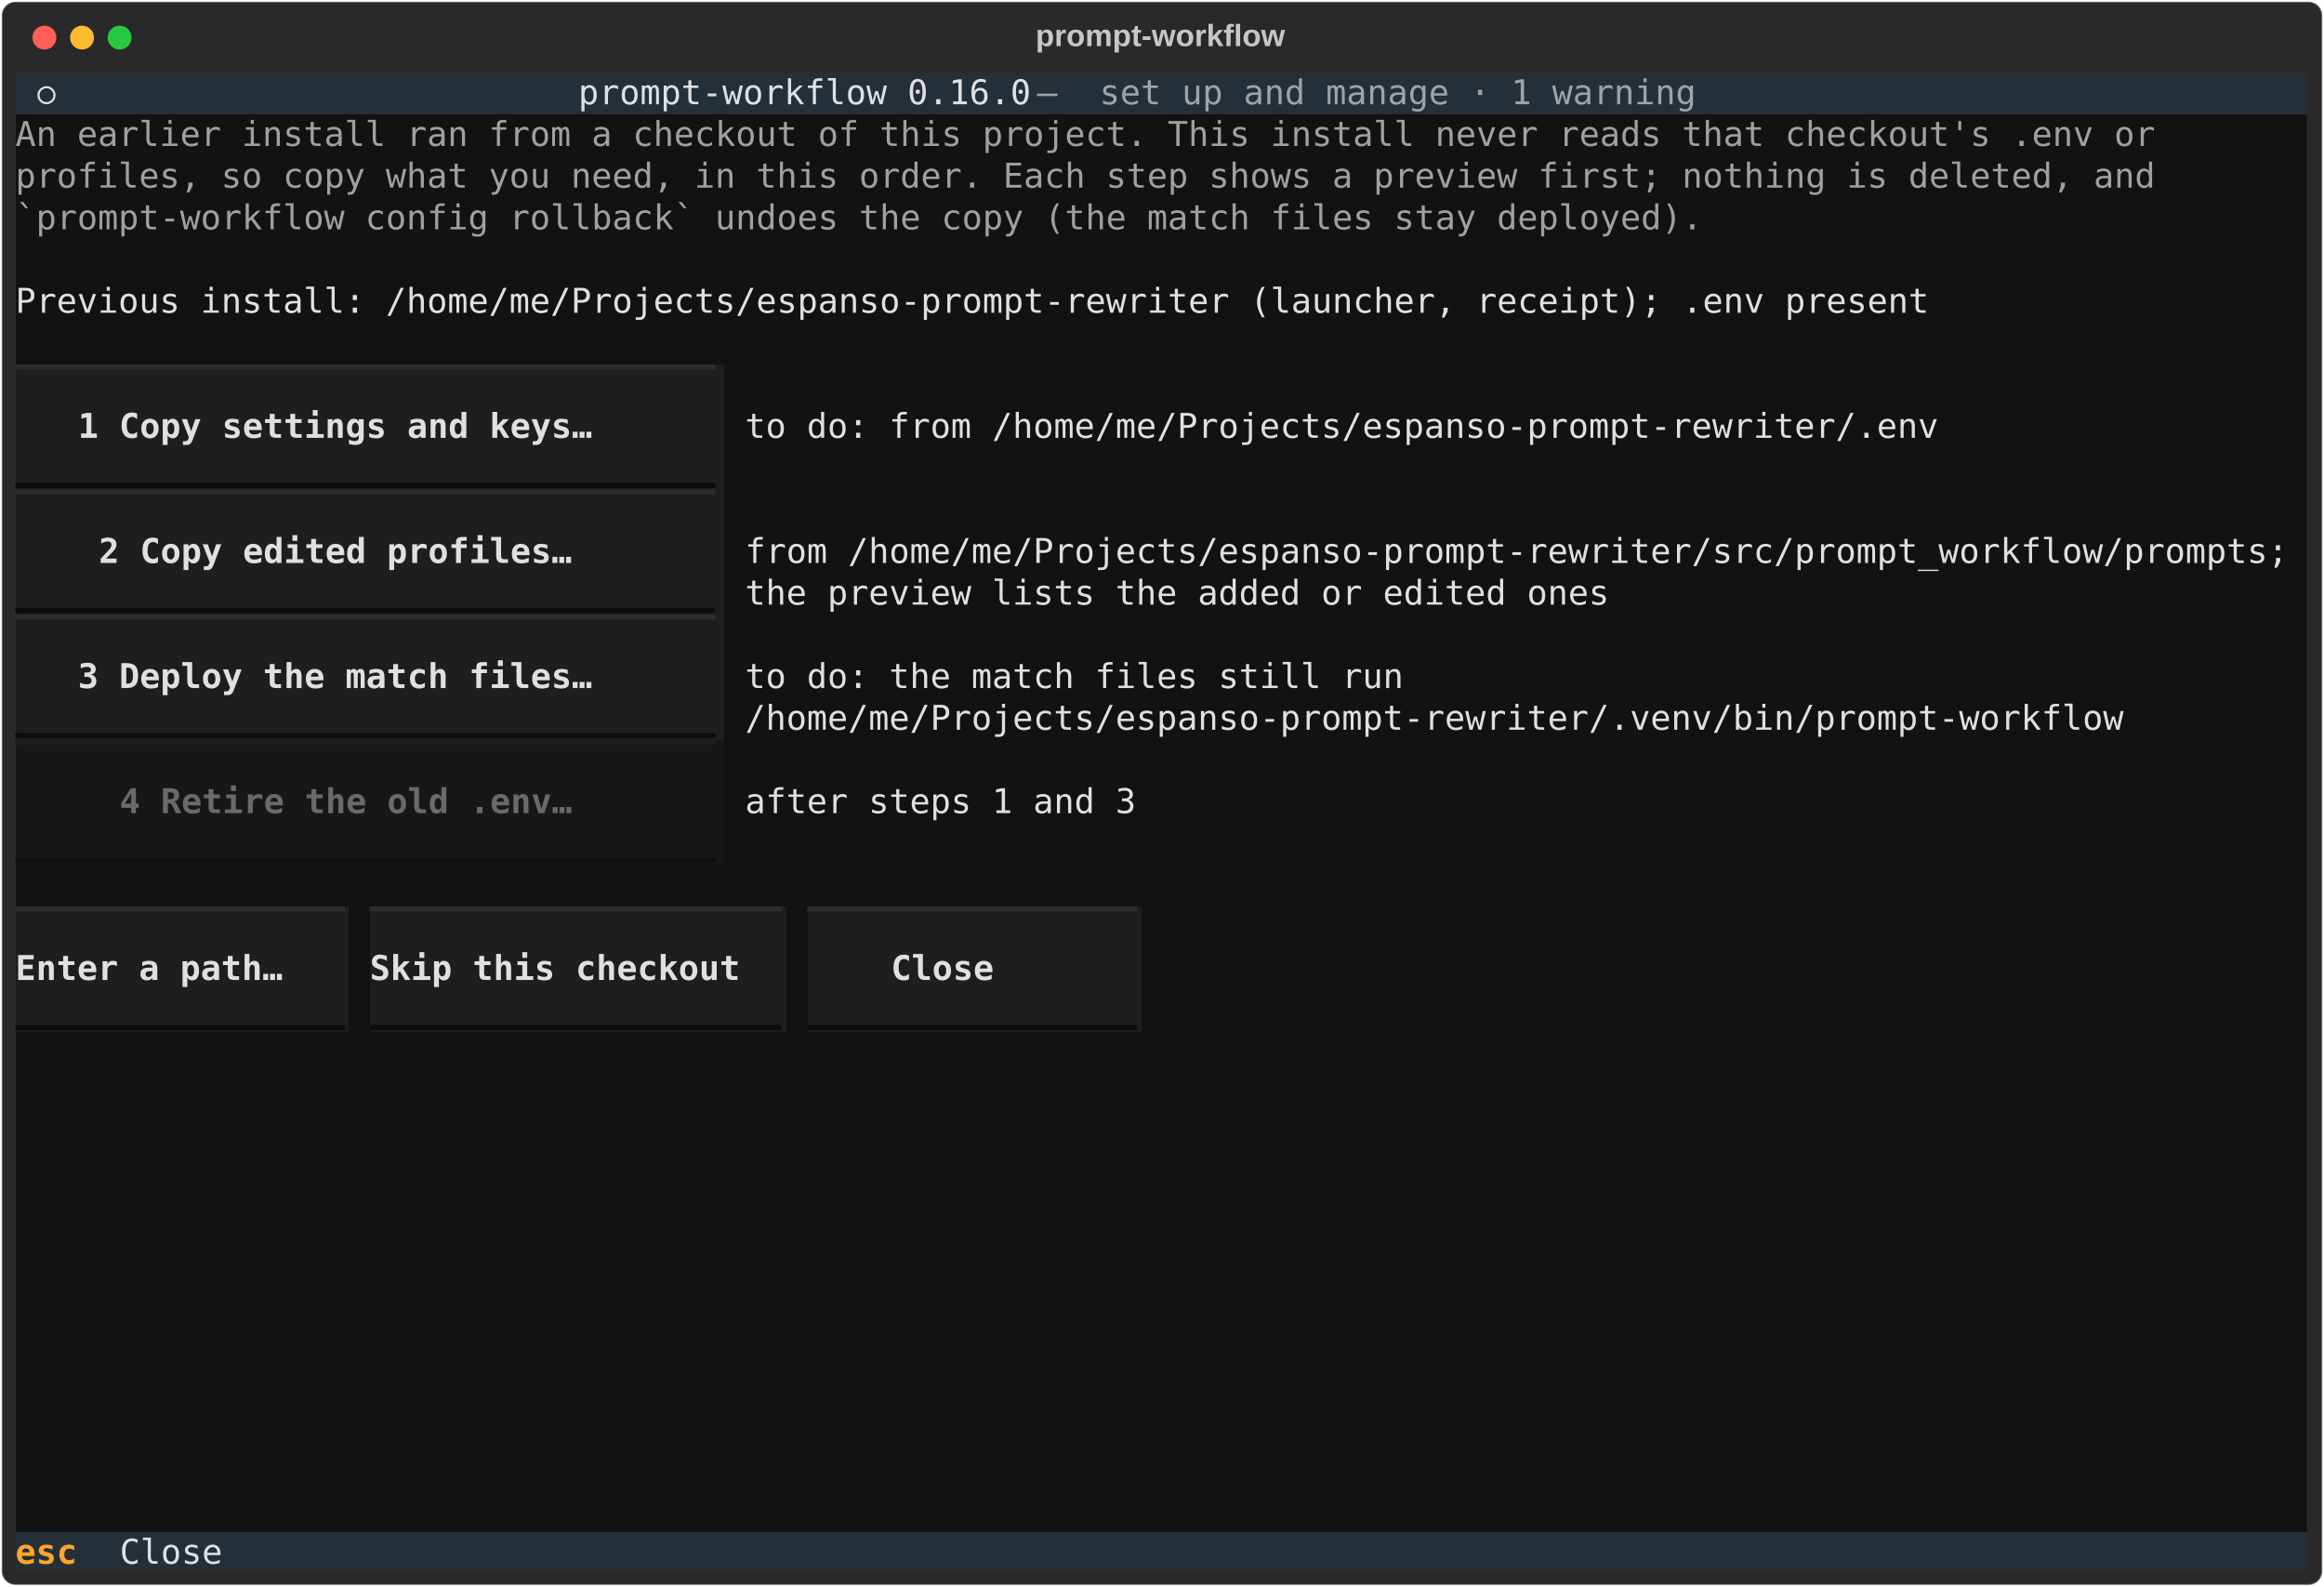
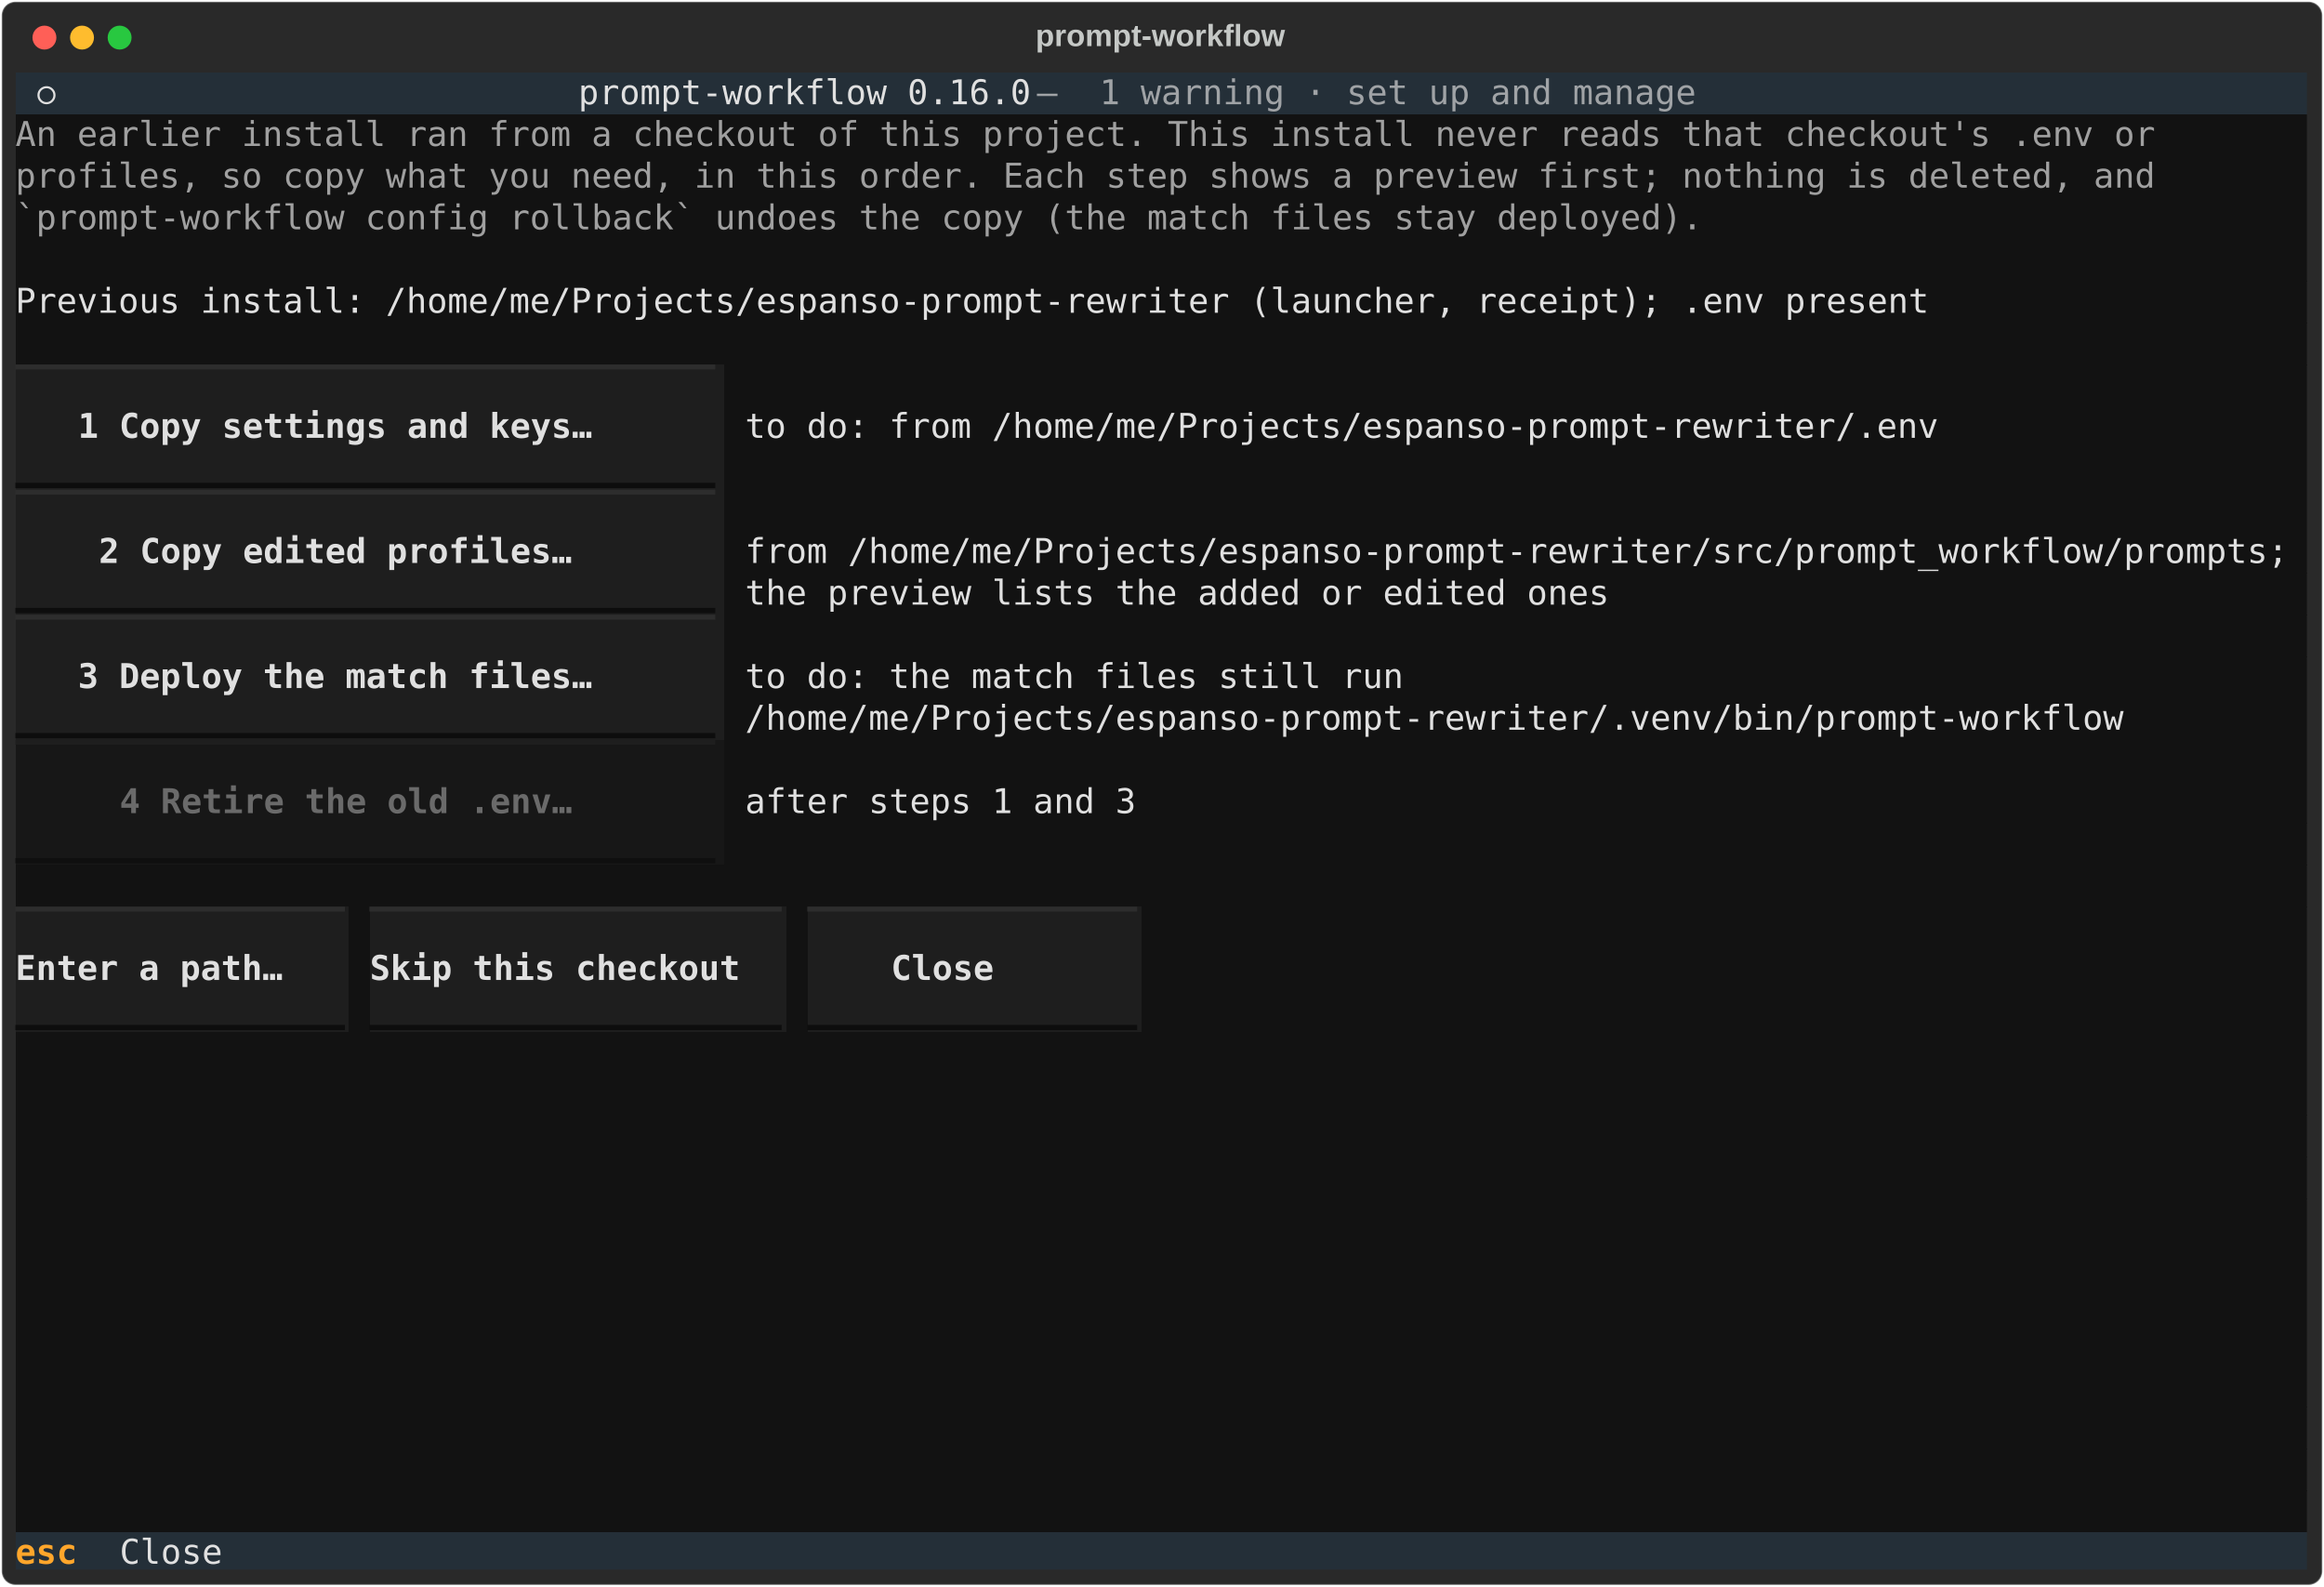
<svg xmlns="http://www.w3.org/2000/svg" class="rich-terminal" viewBox="0 0 1360 928.4">
  <style>

    @font-face {
        font-family: "Fira Code";
        src: local("FiraCode-Regular"),
                url("https://cdnjs.cloudflare.com/ajax/libs/firacode/6.2.0/woff2/FiraCode-Regular.woff2") format("woff2"),
                url("https://cdnjs.cloudflare.com/ajax/libs/firacode/6.2.0/woff/FiraCode-Regular.woff") format("woff");
        font-style: normal;
        font-weight: 400;
    }
    @font-face {
        font-family: "Fira Code";
        src: local("FiraCode-Bold"),
                url("https://cdnjs.cloudflare.com/ajax/libs/firacode/6.2.0/woff2/FiraCode-Bold.woff2") format("woff2"),
                url("https://cdnjs.cloudflare.com/ajax/libs/firacode/6.2.0/woff/FiraCode-Bold.woff") format("woff");
        font-style: bold;
        font-weight: 700;
    }

-     .terminal-2696709300-matrix {
+     .terminal-2735637684-matrix {
        font-family: Fira Code, monospace;
        font-size: 20px;
        line-height: 24.4px;
        font-variant-east-asian: full-width;
    }

-     .terminal-2696709300-title {
+     .terminal-2735637684-title {
        font-size: 18px;
        font-weight: bold;
        font-family: arial;
    }

-     .terminal-2696709300-r1 { fill: #c5c8c6 }
- .terminal-2696709300-r2 { fill: #e0e0e0 }
- .terminal-2696709300-r3 { fill: #a0a3a6 }
- .terminal-2696709300-r4 { fill: #a0a0a0 }
- .terminal-2696709300-r5 { fill: #2d2d2d }
- .terminal-2696709300-r6 { fill: #e0e0e0;font-weight: bold }
- .terminal-2696709300-r7 { fill: #0d0d0d }
- .terminal-2696709300-r8 { fill: #1e1e1e }
- .terminal-2696709300-r9 { fill: #6a6a6a;font-weight: bold }
- .terminal-2696709300-r10 { fill: #0f0f0f }
- .terminal-2696709300-r11 { fill: #ffa62b;font-weight: bold }
+     .terminal-2735637684-r1 { fill: #c5c8c6 }
+ .terminal-2735637684-r2 { fill: #e0e0e0 }
+ .terminal-2735637684-r3 { fill: #a0a3a6 }
+ .terminal-2735637684-r4 { fill: #a0a0a0 }
+ .terminal-2735637684-r5 { fill: #2d2d2d }
+ .terminal-2735637684-r6 { fill: #e0e0e0;font-weight: bold }
+ .terminal-2735637684-r7 { fill: #0d0d0d }
+ .terminal-2735637684-r8 { fill: #1e1e1e }
+ .terminal-2735637684-r9 { fill: #6a6a6a;font-weight: bold }
+ .terminal-2735637684-r10 { fill: #0f0f0f }
+ .terminal-2735637684-r11 { fill: #ffa62b;font-weight: bold }
    </style>
  <defs>
-     <clipPath id="terminal-2696709300-clip-terminal">
+     <clipPath id="terminal-2735637684-clip-terminal">
      <rect x="0" y="0" width="1341.0" height="877.4" />
    </clipPath>
-     <clipPath id="terminal-2696709300-line-0">
+     <clipPath id="terminal-2735637684-line-0">
      <rect x="0" y="1.5" width="1342" height="24.65" />
    </clipPath>
-     <clipPath id="terminal-2696709300-line-1">
+     <clipPath id="terminal-2735637684-line-1">
      <rect x="0" y="25.9" width="1342" height="24.65" />
    </clipPath>
-     <clipPath id="terminal-2696709300-line-2">
+     <clipPath id="terminal-2735637684-line-2">
      <rect x="0" y="50.3" width="1342" height="24.65" />
    </clipPath>
-     <clipPath id="terminal-2696709300-line-3">
+     <clipPath id="terminal-2735637684-line-3">
      <rect x="0" y="74.7" width="1342" height="24.65" />
    </clipPath>
-     <clipPath id="terminal-2696709300-line-4">
+     <clipPath id="terminal-2735637684-line-4">
      <rect x="0" y="99.1" width="1342" height="24.65" />
    </clipPath>
-     <clipPath id="terminal-2696709300-line-5">
+     <clipPath id="terminal-2735637684-line-5">
      <rect x="0" y="123.5" width="1342" height="24.65" />
    </clipPath>
-     <clipPath id="terminal-2696709300-line-6">
+     <clipPath id="terminal-2735637684-line-6">
      <rect x="0" y="147.9" width="1342" height="24.65" />
    </clipPath>
-     <clipPath id="terminal-2696709300-line-7">
+     <clipPath id="terminal-2735637684-line-7">
      <rect x="0" y="172.3" width="1342" height="24.65" />
    </clipPath>
-     <clipPath id="terminal-2696709300-line-8">
+     <clipPath id="terminal-2735637684-line-8">
      <rect x="0" y="196.7" width="1342" height="24.65" />
    </clipPath>
-     <clipPath id="terminal-2696709300-line-9">
+     <clipPath id="terminal-2735637684-line-9">
      <rect x="0" y="221.1" width="1342" height="24.65" />
    </clipPath>
-     <clipPath id="terminal-2696709300-line-10">
+     <clipPath id="terminal-2735637684-line-10">
      <rect x="0" y="245.5" width="1342" height="24.65" />
    </clipPath>
-     <clipPath id="terminal-2696709300-line-11">
+     <clipPath id="terminal-2735637684-line-11">
      <rect x="0" y="269.9" width="1342" height="24.65" />
    </clipPath>
-     <clipPath id="terminal-2696709300-line-12">
+     <clipPath id="terminal-2735637684-line-12">
      <rect x="0" y="294.3" width="1342" height="24.65" />
    </clipPath>
-     <clipPath id="terminal-2696709300-line-13">
+     <clipPath id="terminal-2735637684-line-13">
      <rect x="0" y="318.7" width="1342" height="24.65" />
    </clipPath>
-     <clipPath id="terminal-2696709300-line-14">
+     <clipPath id="terminal-2735637684-line-14">
      <rect x="0" y="343.1" width="1342" height="24.65" />
    </clipPath>
-     <clipPath id="terminal-2696709300-line-15">
+     <clipPath id="terminal-2735637684-line-15">
      <rect x="0" y="367.5" width="1342" height="24.65" />
    </clipPath>
-     <clipPath id="terminal-2696709300-line-16">
+     <clipPath id="terminal-2735637684-line-16">
      <rect x="0" y="391.9" width="1342" height="24.65" />
    </clipPath>
-     <clipPath id="terminal-2696709300-line-17">
+     <clipPath id="terminal-2735637684-line-17">
      <rect x="0" y="416.3" width="1342" height="24.65" />
    </clipPath>
-     <clipPath id="terminal-2696709300-line-18">
+     <clipPath id="terminal-2735637684-line-18">
      <rect x="0" y="440.7" width="1342" height="24.65" />
    </clipPath>
-     <clipPath id="terminal-2696709300-line-19">
+     <clipPath id="terminal-2735637684-line-19">
      <rect x="0" y="465.1" width="1342" height="24.65" />
    </clipPath>
-     <clipPath id="terminal-2696709300-line-20">
+     <clipPath id="terminal-2735637684-line-20">
      <rect x="0" y="489.5" width="1342" height="24.65" />
    </clipPath>
-     <clipPath id="terminal-2696709300-line-21">
+     <clipPath id="terminal-2735637684-line-21">
      <rect x="0" y="513.9" width="1342" height="24.65" />
    </clipPath>
-     <clipPath id="terminal-2696709300-line-22">
+     <clipPath id="terminal-2735637684-line-22">
      <rect x="0" y="538.3" width="1342" height="24.65" />
    </clipPath>
-     <clipPath id="terminal-2696709300-line-23">
+     <clipPath id="terminal-2735637684-line-23">
      <rect x="0" y="562.7" width="1342" height="24.65" />
    </clipPath>
-     <clipPath id="terminal-2696709300-line-24">
+     <clipPath id="terminal-2735637684-line-24">
      <rect x="0" y="587.1" width="1342" height="24.65" />
    </clipPath>
-     <clipPath id="terminal-2696709300-line-25">
+     <clipPath id="terminal-2735637684-line-25">
      <rect x="0" y="611.5" width="1342" height="24.65" />
    </clipPath>
-     <clipPath id="terminal-2696709300-line-26">
+     <clipPath id="terminal-2735637684-line-26">
      <rect x="0" y="635.9" width="1342" height="24.65" />
    </clipPath>
-     <clipPath id="terminal-2696709300-line-27">
+     <clipPath id="terminal-2735637684-line-27">
      <rect x="0" y="660.3" width="1342" height="24.65" />
    </clipPath>
-     <clipPath id="terminal-2696709300-line-28">
+     <clipPath id="terminal-2735637684-line-28">
      <rect x="0" y="684.7" width="1342" height="24.65" />
    </clipPath>
-     <clipPath id="terminal-2696709300-line-29">
+     <clipPath id="terminal-2735637684-line-29">
      <rect x="0" y="709.1" width="1342" height="24.65" />
    </clipPath>
-     <clipPath id="terminal-2696709300-line-30">
+     <clipPath id="terminal-2735637684-line-30">
      <rect x="0" y="733.5" width="1342" height="24.65" />
    </clipPath>
-     <clipPath id="terminal-2696709300-line-31">
+     <clipPath id="terminal-2735637684-line-31">
      <rect x="0" y="757.9" width="1342" height="24.65" />
    </clipPath>
-     <clipPath id="terminal-2696709300-line-32">
+     <clipPath id="terminal-2735637684-line-32">
      <rect x="0" y="782.3" width="1342" height="24.65" />
    </clipPath>
-     <clipPath id="terminal-2696709300-line-33">
+     <clipPath id="terminal-2735637684-line-33">
      <rect x="0" y="806.7" width="1342" height="24.65" />
    </clipPath>
-     <clipPath id="terminal-2696709300-line-34">
+     <clipPath id="terminal-2735637684-line-34">
      <rect x="0" y="831.1" width="1342" height="24.65" />
    </clipPath>
  </defs>
  <rect fill="#292929" stroke="rgba(255,255,255,0.35)" stroke-width="1" x="1" y="1" width="1358" height="926.4" rx="8" />
-   <text class="terminal-2696709300-title" fill="#c5c8c6" text-anchor="middle" x="679" y="27">prompt-workflow</text>
+   <text class="terminal-2735637684-title" fill="#c5c8c6" text-anchor="middle" x="679" y="27">prompt-workflow</text>
  <g transform="translate(26,22)">
    <circle cx="0" cy="0" r="7" fill="#ff5f57" />
    <circle cx="22" cy="0" r="7" fill="#febc2e" />
    <circle cx="44" cy="0" r="7" fill="#28c840" />
  </g>
-   <g transform="translate(9, 41)" clip-path="url(#terminal-2696709300-clip-terminal)">
+   <g transform="translate(9, 41)" clip-path="url(#terminal-2735637684-clip-terminal)">
    <rect fill="#242f38" x="0" y="1.5" width="12.2" height="24.65" shape-rendering="crispEdges" />
    <rect fill="#242f38" x="12.2" y="1.5" width="12.2" height="24.65" shape-rendering="crispEdges" />
    <rect fill="#242f38" x="24.4" y="1.5" width="61" height="24.65" shape-rendering="crispEdges" />
    <rect fill="#242f38" x="85.4" y="1.5" width="12.2" height="24.65" shape-rendering="crispEdges" />
    <rect fill="#242f38" x="97.6" y="1.5" width="231.8" height="24.65" shape-rendering="crispEdges" />
    <rect fill="#242f38" x="329.4" y="1.5" width="268.4" height="24.65" shape-rendering="crispEdges" />
    <rect fill="#242f38" x="597.8" y="1.5" width="36.6" height="24.65" shape-rendering="crispEdges" />
    <rect fill="#242f38" x="634.4" y="1.5" width="353.8" height="24.65" shape-rendering="crispEdges" />
    <rect fill="#242f38" x="988.2" y="1.5" width="231.8" height="24.65" shape-rendering="crispEdges" />
    <rect fill="#242f38" x="1220" y="1.5" width="12.2" height="24.65" shape-rendering="crispEdges" />
    <rect fill="#242f38" x="1232.2" y="1.5" width="0" height="24.65" shape-rendering="crispEdges" />
    <rect fill="#242f38" x="1232.2" y="1.5" width="97.6" height="24.65" shape-rendering="crispEdges" />
    <rect fill="#242f38" x="1329.8" y="1.5" width="12.2" height="24.65" shape-rendering="crispEdges" />
    <rect fill="#121212" x="0" y="25.9" width="1268.8" height="24.65" shape-rendering="crispEdges" />
    <rect fill="#121212" x="1268.8" y="25.9" width="73.2" height="24.65" shape-rendering="crispEdges" />
    <rect fill="#121212" x="0" y="50.3" width="1268.8" height="24.65" shape-rendering="crispEdges" />
    <rect fill="#121212" x="1268.8" y="50.3" width="73.2" height="24.65" shape-rendering="crispEdges" />
    <rect fill="#121212" x="0" y="74.7" width="1000.4" height="24.65" shape-rendering="crispEdges" />
    <rect fill="#121212" x="1000.4" y="74.7" width="341.6" height="24.65" shape-rendering="crispEdges" />
    <rect fill="#121212" x="0" y="99.1" width="1342" height="24.65" shape-rendering="crispEdges" />
    <rect fill="#121212" x="0" y="123.5" width="1134.6" height="24.65" shape-rendering="crispEdges" />
    <rect fill="#121212" x="1134.6" y="123.5" width="207.4" height="24.65" shape-rendering="crispEdges" />
    <rect fill="#121212" x="0" y="147.9" width="1342" height="24.65" shape-rendering="crispEdges" />
    <rect fill="#1e1e1e" x="0" y="172.3" width="414.8" height="24.65" shape-rendering="crispEdges" />
    <rect fill="#121212" x="414.8" y="172.3" width="12.2" height="24.65" shape-rendering="crispEdges" />
    <rect fill="#121212" x="427" y="172.3" width="915" height="24.65" shape-rendering="crispEdges" />
    <rect fill="#1e1e1e" x="0" y="196.7" width="36.6" height="24.65" shape-rendering="crispEdges" />
    <rect fill="#1e1e1e" x="36.6" y="196.7" width="329.4" height="24.65" shape-rendering="crispEdges" />
    <rect fill="#1e1e1e" x="366" y="196.7" width="48.8" height="24.65" shape-rendering="crispEdges" />
    <rect fill="#121212" x="414.8" y="196.7" width="12.2" height="24.65" shape-rendering="crispEdges" />
    <rect fill="#121212" x="427" y="196.7" width="707.6" height="24.65" shape-rendering="crispEdges" />
    <rect fill="#121212" x="1134.6" y="196.7" width="207.4" height="24.65" shape-rendering="crispEdges" />
    <rect fill="#1e1e1e" x="0" y="221.1" width="414.8" height="24.65" shape-rendering="crispEdges" />
    <rect fill="#121212" x="414.8" y="221.1" width="927.2" height="24.65" shape-rendering="crispEdges" />
    <rect fill="#1e1e1e" x="0" y="245.5" width="414.8" height="24.65" shape-rendering="crispEdges" />
    <rect fill="#121212" x="414.8" y="245.5" width="12.2" height="24.65" shape-rendering="crispEdges" />
    <rect fill="#121212" x="427" y="245.5" width="915" height="24.65" shape-rendering="crispEdges" />
    <rect fill="#1e1e1e" x="0" y="269.9" width="48.8" height="24.65" shape-rendering="crispEdges" />
    <rect fill="#1e1e1e" x="48.8" y="269.9" width="305" height="24.65" shape-rendering="crispEdges" />
    <rect fill="#1e1e1e" x="353.8" y="269.9" width="61" height="24.65" shape-rendering="crispEdges" />
    <rect fill="#121212" x="414.8" y="269.9" width="12.2" height="24.65" shape-rendering="crispEdges" />
    <rect fill="#121212" x="427" y="269.9" width="915" height="24.65" shape-rendering="crispEdges" />
    <rect fill="#1e1e1e" x="0" y="294.3" width="414.8" height="24.65" shape-rendering="crispEdges" />
    <rect fill="#121212" x="414.8" y="294.3" width="12.2" height="24.65" shape-rendering="crispEdges" />
    <rect fill="#121212" x="427" y="294.3" width="512.4" height="24.65" shape-rendering="crispEdges" />
    <rect fill="#121212" x="939.4" y="294.3" width="402.6" height="24.65" shape-rendering="crispEdges" />
    <rect fill="#1e1e1e" x="0" y="318.7" width="414.8" height="24.65" shape-rendering="crispEdges" />
    <rect fill="#121212" x="414.8" y="318.7" width="12.2" height="24.65" shape-rendering="crispEdges" />
    <rect fill="#121212" x="427" y="318.7" width="915" height="24.65" shape-rendering="crispEdges" />
    <rect fill="#1e1e1e" x="0" y="343.1" width="36.6" height="24.65" shape-rendering="crispEdges" />
    <rect fill="#1e1e1e" x="36.6" y="343.1" width="329.4" height="24.65" shape-rendering="crispEdges" />
    <rect fill="#1e1e1e" x="366" y="343.1" width="48.8" height="24.65" shape-rendering="crispEdges" />
    <rect fill="#121212" x="414.8" y="343.1" width="12.2" height="24.65" shape-rendering="crispEdges" />
    <rect fill="#121212" x="427" y="343.1" width="390.4" height="24.65" shape-rendering="crispEdges" />
    <rect fill="#121212" x="817.4" y="343.1" width="524.6" height="24.65" shape-rendering="crispEdges" />
    <rect fill="#1e1e1e" x="0" y="367.5" width="414.8" height="24.65" shape-rendering="crispEdges" />
    <rect fill="#121212" x="414.8" y="367.5" width="12.2" height="24.65" shape-rendering="crispEdges" />
    <rect fill="#121212" x="427" y="367.5" width="817.4" height="24.65" shape-rendering="crispEdges" />
    <rect fill="#121212" x="1244.4" y="367.5" width="97.6" height="24.65" shape-rendering="crispEdges" />
    <rect fill="#171717" x="0" y="391.9" width="414.8" height="24.65" shape-rendering="crispEdges" />
    <rect fill="#121212" x="414.8" y="391.9" width="12.2" height="24.65" shape-rendering="crispEdges" />
    <rect fill="#121212" x="427" y="391.9" width="915" height="24.65" shape-rendering="crispEdges" />
    <rect fill="#171717" x="0" y="416.3" width="61" height="24.65" shape-rendering="crispEdges" />
    <rect fill="#171717" x="61" y="416.3" width="292.8" height="24.65" shape-rendering="crispEdges" />
    <rect fill="#171717" x="353.8" y="416.3" width="61" height="24.65" shape-rendering="crispEdges" />
    <rect fill="#121212" x="414.8" y="416.3" width="12.2" height="24.65" shape-rendering="crispEdges" />
    <rect fill="#121212" x="427" y="416.3" width="231.8" height="24.65" shape-rendering="crispEdges" />
    <rect fill="#121212" x="658.8" y="416.3" width="683.2" height="24.65" shape-rendering="crispEdges" />
    <rect fill="#171717" x="0" y="440.7" width="414.8" height="24.65" shape-rendering="crispEdges" />
    <rect fill="#121212" x="414.8" y="440.7" width="927.2" height="24.65" shape-rendering="crispEdges" />
    <rect fill="#121212" x="0" y="465.1" width="1342" height="24.65" shape-rendering="crispEdges" />
    <rect fill="#1e1e1e" x="0" y="489.5" width="195.2" height="24.65" shape-rendering="crispEdges" />
    <rect fill="#121212" x="195.2" y="489.5" width="12.2" height="24.65" shape-rendering="crispEdges" />
    <rect fill="#1e1e1e" x="207.4" y="489.5" width="244" height="24.65" shape-rendering="crispEdges" />
    <rect fill="#121212" x="451.4" y="489.5" width="12.2" height="24.65" shape-rendering="crispEdges" />
    <rect fill="#1e1e1e" x="463.6" y="489.5" width="195.2" height="24.65" shape-rendering="crispEdges" />
    <rect fill="#121212" x="658.8" y="489.5" width="683.2" height="24.65" shape-rendering="crispEdges" />
    <rect fill="#1e1e1e" x="0" y="513.9" width="183" height="24.65" shape-rendering="crispEdges" />
    <rect fill="#1e1e1e" x="183" y="513.9" width="12.2" height="24.65" shape-rendering="crispEdges" />
    <rect fill="#121212" x="195.2" y="513.9" width="12.2" height="24.65" shape-rendering="crispEdges" />
    <rect fill="#1e1e1e" x="207.4" y="513.9" width="244" height="24.65" shape-rendering="crispEdges" />
    <rect fill="#121212" x="451.4" y="513.9" width="12.2" height="24.65" shape-rendering="crispEdges" />
    <rect fill="#1e1e1e" x="463.6" y="513.9" width="48.8" height="24.65" shape-rendering="crispEdges" />
    <rect fill="#1e1e1e" x="512.4" y="513.9" width="85.4" height="24.65" shape-rendering="crispEdges" />
    <rect fill="#1e1e1e" x="597.8" y="513.9" width="61" height="24.65" shape-rendering="crispEdges" />
    <rect fill="#121212" x="658.8" y="513.9" width="683.2" height="24.65" shape-rendering="crispEdges" />
    <rect fill="#1e1e1e" x="0" y="538.3" width="195.2" height="24.65" shape-rendering="crispEdges" />
    <rect fill="#121212" x="195.2" y="538.3" width="12.2" height="24.65" shape-rendering="crispEdges" />
    <rect fill="#1e1e1e" x="207.4" y="538.3" width="244" height="24.65" shape-rendering="crispEdges" />
    <rect fill="#121212" x="451.4" y="538.3" width="12.2" height="24.65" shape-rendering="crispEdges" />
    <rect fill="#1e1e1e" x="463.6" y="538.3" width="195.2" height="24.65" shape-rendering="crispEdges" />
    <rect fill="#121212" x="658.8" y="538.3" width="683.2" height="24.65" shape-rendering="crispEdges" />
    <rect fill="#121212" x="0" y="562.7" width="1342" height="24.65" shape-rendering="crispEdges" />
    <rect fill="#121212" x="0" y="587.1" width="0" height="24.65" shape-rendering="crispEdges" />
    <rect fill="#121212" x="0" y="587.1" width="1342" height="24.65" shape-rendering="crispEdges" />
    <rect fill="#121212" x="0" y="611.5" width="1342" height="24.65" shape-rendering="crispEdges" />
    <rect fill="#121212" x="0" y="635.9" width="1342" height="24.65" shape-rendering="crispEdges" />
    <rect fill="#121212" x="0" y="660.3" width="1342" height="24.65" shape-rendering="crispEdges" />
    <rect fill="#121212" x="0" y="684.7" width="1342" height="24.65" shape-rendering="crispEdges" />
    <rect fill="#121212" x="0" y="709.1" width="1342" height="24.65" shape-rendering="crispEdges" />
    <rect fill="#121212" x="0" y="733.5" width="1342" height="24.65" shape-rendering="crispEdges" />
    <rect fill="#121212" x="0" y="757.9" width="1342" height="24.65" shape-rendering="crispEdges" />
    <rect fill="#121212" x="0" y="782.3" width="1342" height="24.65" shape-rendering="crispEdges" />
    <rect fill="#121212" x="0" y="806.7" width="1342" height="24.65" shape-rendering="crispEdges" />
    <rect fill="#121212" x="0" y="831.1" width="1342" height="24.65" shape-rendering="crispEdges" />
    <rect fill="#242f38" x="0" y="855.5" width="61" height="24.65" shape-rendering="crispEdges" />
    <rect fill="#242f38" x="61" y="855.5" width="73.2" height="24.65" shape-rendering="crispEdges" />
    <rect fill="#242f38" x="134.2" y="855.5" width="1207.8" height="24.65" shape-rendering="crispEdges" />
-     <g class="terminal-2696709300-matrix">
-       <text class="terminal-2696709300-r2" x="12.2" y="20" textLength="12.2" clip-path="url(#terminal-2696709300-line-0)">⭘</text>
-       <text class="terminal-2696709300-r2" x="329.4" y="20" textLength="268.4" clip-path="url(#terminal-2696709300-line-0)">prompt-workflow 0.16.0</text>
-       <text class="terminal-2696709300-r3" x="597.8" y="20" textLength="36.6" clip-path="url(#terminal-2696709300-line-0)"> — </text>
-       <text class="terminal-2696709300-r3" x="634.4" y="20" textLength="353.8" clip-path="url(#terminal-2696709300-line-0)">set up and manage · 1 warning</text>
-       <text class="terminal-2696709300-r1" x="1342" y="20" textLength="12.2" clip-path="url(#terminal-2696709300-line-0)">
- </text>
-       <text class="terminal-2696709300-r4" x="0" y="44.4" textLength="1268.8" clip-path="url(#terminal-2696709300-line-1)">An earlier install ran from a checkout of this project. This install never reads that checkout's .env or</text>
-       <text class="terminal-2696709300-r1" x="1342" y="44.4" textLength="12.2" clip-path="url(#terminal-2696709300-line-1)">
- </text>
-       <text class="terminal-2696709300-r4" x="0" y="68.8" textLength="1268.8" clip-path="url(#terminal-2696709300-line-2)">profiles, so copy what you need, in this order. Each step shows a preview first; nothing is deleted, and</text>
-       <text class="terminal-2696709300-r1" x="1342" y="68.8" textLength="12.2" clip-path="url(#terminal-2696709300-line-2)">
- </text>
-       <text class="terminal-2696709300-r4" x="0" y="93.2" textLength="1000.4" clip-path="url(#terminal-2696709300-line-3)">`prompt-workflow config rollback` undoes the copy (the match files stay deployed).</text>
-       <text class="terminal-2696709300-r1" x="1342" y="93.2" textLength="12.2" clip-path="url(#terminal-2696709300-line-3)">
- </text>
-       <text class="terminal-2696709300-r1" x="1342" y="117.6" textLength="12.2" clip-path="url(#terminal-2696709300-line-4)">
- </text>
-       <text class="terminal-2696709300-r2" x="0" y="142" textLength="1134.6" clip-path="url(#terminal-2696709300-line-5)">Previous install: /home/me/Projects/espanso-prompt-rewriter (launcher, receipt); .env present</text>
-       <text class="terminal-2696709300-r1" x="1342" y="142" textLength="12.2" clip-path="url(#terminal-2696709300-line-5)">
- </text>
-       <text class="terminal-2696709300-r1" x="1342" y="166.4" textLength="12.2" clip-path="url(#terminal-2696709300-line-6)">
- </text>
-       <text class="terminal-2696709300-r5" x="0" y="190.8" textLength="414.8" clip-path="url(#terminal-2696709300-line-7)">▔▔▔▔▔▔▔▔▔▔▔▔▔▔▔▔▔▔▔▔▔▔▔▔▔▔▔▔▔▔▔▔▔▔</text>
-       <text class="terminal-2696709300-r1" x="1342" y="190.8" textLength="12.2" clip-path="url(#terminal-2696709300-line-7)">
- </text>
-       <text class="terminal-2696709300-r6" x="36.6" y="215.2" textLength="329.4" clip-path="url(#terminal-2696709300-line-8)"> 1 Copy settings and keys… </text>
-       <text class="terminal-2696709300-r2" x="427" y="215.2" textLength="707.6" clip-path="url(#terminal-2696709300-line-8)">to do: from /home/me/Projects/espanso-prompt-rewriter/.env</text>
-       <text class="terminal-2696709300-r1" x="1342" y="215.2" textLength="12.2" clip-path="url(#terminal-2696709300-line-8)">
- </text>
-       <text class="terminal-2696709300-r7" x="0" y="239.6" textLength="414.8" clip-path="url(#terminal-2696709300-line-9)">▁▁▁▁▁▁▁▁▁▁▁▁▁▁▁▁▁▁▁▁▁▁▁▁▁▁▁▁▁▁▁▁▁▁</text>
-       <text class="terminal-2696709300-r1" x="1342" y="239.6" textLength="12.2" clip-path="url(#terminal-2696709300-line-9)">
- </text>
-       <text class="terminal-2696709300-r5" x="0" y="264" textLength="414.8" clip-path="url(#terminal-2696709300-line-10)">▔▔▔▔▔▔▔▔▔▔▔▔▔▔▔▔▔▔▔▔▔▔▔▔▔▔▔▔▔▔▔▔▔▔</text>
-       <text class="terminal-2696709300-r1" x="1342" y="264" textLength="12.2" clip-path="url(#terminal-2696709300-line-10)">
- </text>
-       <text class="terminal-2696709300-r6" x="48.8" y="288.4" textLength="305" clip-path="url(#terminal-2696709300-line-11)"> 2 Copy edited profiles… </text>
-       <text class="terminal-2696709300-r2" x="427" y="288.4" textLength="915" clip-path="url(#terminal-2696709300-line-11)">from /home/me/Projects/espanso-prompt-rewriter/src/prompt_workflow/prompts;</text>
-       <text class="terminal-2696709300-r1" x="1342" y="288.4" textLength="12.2" clip-path="url(#terminal-2696709300-line-11)">
- </text>
-       <text class="terminal-2696709300-r7" x="0" y="312.8" textLength="414.8" clip-path="url(#terminal-2696709300-line-12)">▁▁▁▁▁▁▁▁▁▁▁▁▁▁▁▁▁▁▁▁▁▁▁▁▁▁▁▁▁▁▁▁▁▁</text>
-       <text class="terminal-2696709300-r2" x="427" y="312.8" textLength="512.4" clip-path="url(#terminal-2696709300-line-12)">the preview lists the added or edited ones</text>
-       <text class="terminal-2696709300-r1" x="1342" y="312.8" textLength="12.2" clip-path="url(#terminal-2696709300-line-12)">
- </text>
-       <text class="terminal-2696709300-r5" x="0" y="337.2" textLength="414.8" clip-path="url(#terminal-2696709300-line-13)">▔▔▔▔▔▔▔▔▔▔▔▔▔▔▔▔▔▔▔▔▔▔▔▔▔▔▔▔▔▔▔▔▔▔</text>
-       <text class="terminal-2696709300-r1" x="1342" y="337.2" textLength="12.2" clip-path="url(#terminal-2696709300-line-13)">
- </text>
-       <text class="terminal-2696709300-r6" x="36.6" y="361.6" textLength="329.4" clip-path="url(#terminal-2696709300-line-14)"> 3 Deploy the match files… </text>
-       <text class="terminal-2696709300-r2" x="427" y="361.6" textLength="390.4" clip-path="url(#terminal-2696709300-line-14)">to do: the match files still run</text>
-       <text class="terminal-2696709300-r1" x="1342" y="361.6" textLength="12.2" clip-path="url(#terminal-2696709300-line-14)">
- </text>
-       <text class="terminal-2696709300-r7" x="0" y="386" textLength="414.8" clip-path="url(#terminal-2696709300-line-15)">▁▁▁▁▁▁▁▁▁▁▁▁▁▁▁▁▁▁▁▁▁▁▁▁▁▁▁▁▁▁▁▁▁▁</text>
-       <text class="terminal-2696709300-r2" x="427" y="386" textLength="817.4" clip-path="url(#terminal-2696709300-line-15)">/home/me/Projects/espanso-prompt-rewriter/.venv/bin/prompt-workflow</text>
-       <text class="terminal-2696709300-r1" x="1342" y="386" textLength="12.2" clip-path="url(#terminal-2696709300-line-15)">
- </text>
-       <text class="terminal-2696709300-r8" x="0" y="410.4" textLength="414.8" clip-path="url(#terminal-2696709300-line-16)">▔▔▔▔▔▔▔▔▔▔▔▔▔▔▔▔▔▔▔▔▔▔▔▔▔▔▔▔▔▔▔▔▔▔</text>
-       <text class="terminal-2696709300-r1" x="1342" y="410.4" textLength="12.2" clip-path="url(#terminal-2696709300-line-16)">
- </text>
-       <text class="terminal-2696709300-r9" x="61" y="434.8" textLength="292.8" clip-path="url(#terminal-2696709300-line-17)"> 4 Retire the old .env… </text>
-       <text class="terminal-2696709300-r2" x="427" y="434.8" textLength="231.8" clip-path="url(#terminal-2696709300-line-17)">after steps 1 and 3</text>
-       <text class="terminal-2696709300-r1" x="1342" y="434.8" textLength="12.2" clip-path="url(#terminal-2696709300-line-17)">
- </text>
-       <text class="terminal-2696709300-r10" x="0" y="459.2" textLength="414.8" clip-path="url(#terminal-2696709300-line-18)">▁▁▁▁▁▁▁▁▁▁▁▁▁▁▁▁▁▁▁▁▁▁▁▁▁▁▁▁▁▁▁▁▁▁</text>
-       <text class="terminal-2696709300-r1" x="1342" y="459.2" textLength="12.2" clip-path="url(#terminal-2696709300-line-18)">
- </text>
-       <text class="terminal-2696709300-r1" x="1342" y="483.6" textLength="12.2" clip-path="url(#terminal-2696709300-line-19)">
- </text>
-       <text class="terminal-2696709300-r5" x="0" y="508" textLength="195.2" clip-path="url(#terminal-2696709300-line-20)">▔▔▔▔▔▔▔▔▔▔▔▔▔▔▔▔</text>
-       <text class="terminal-2696709300-r5" x="207.4" y="508" textLength="244" clip-path="url(#terminal-2696709300-line-20)">▔▔▔▔▔▔▔▔▔▔▔▔▔▔▔▔▔▔▔▔</text>
-       <text class="terminal-2696709300-r5" x="463.6" y="508" textLength="195.2" clip-path="url(#terminal-2696709300-line-20)">▔▔▔▔▔▔▔▔▔▔▔▔▔▔▔▔</text>
-       <text class="terminal-2696709300-r1" x="1342" y="508" textLength="12.2" clip-path="url(#terminal-2696709300-line-20)">
- </text>
-       <text class="terminal-2696709300-r6" x="0" y="532.4" textLength="183" clip-path="url(#terminal-2696709300-line-21)"> Enter a path… </text>
-       <text class="terminal-2696709300-r6" x="207.4" y="532.4" textLength="244" clip-path="url(#terminal-2696709300-line-21)"> Skip this checkout </text>
-       <text class="terminal-2696709300-r6" x="512.4" y="532.4" textLength="85.4" clip-path="url(#terminal-2696709300-line-21)"> Close </text>
-       <text class="terminal-2696709300-r1" x="1342" y="532.4" textLength="12.2" clip-path="url(#terminal-2696709300-line-21)">
- </text>
-       <text class="terminal-2696709300-r7" x="0" y="556.8" textLength="195.2" clip-path="url(#terminal-2696709300-line-22)">▁▁▁▁▁▁▁▁▁▁▁▁▁▁▁▁</text>
-       <text class="terminal-2696709300-r7" x="207.4" y="556.8" textLength="244" clip-path="url(#terminal-2696709300-line-22)">▁▁▁▁▁▁▁▁▁▁▁▁▁▁▁▁▁▁▁▁</text>
-       <text class="terminal-2696709300-r7" x="463.6" y="556.8" textLength="195.2" clip-path="url(#terminal-2696709300-line-22)">▁▁▁▁▁▁▁▁▁▁▁▁▁▁▁▁</text>
-       <text class="terminal-2696709300-r1" x="1342" y="556.8" textLength="12.2" clip-path="url(#terminal-2696709300-line-22)">
- </text>
-       <text class="terminal-2696709300-r1" x="1342" y="581.2" textLength="12.2" clip-path="url(#terminal-2696709300-line-23)">
- </text>
-       <text class="terminal-2696709300-r1" x="1342" y="605.6" textLength="12.2" clip-path="url(#terminal-2696709300-line-24)">
- </text>
-       <text class="terminal-2696709300-r1" x="1342" y="630" textLength="12.2" clip-path="url(#terminal-2696709300-line-25)">
- </text>
-       <text class="terminal-2696709300-r1" x="1342" y="654.4" textLength="12.2" clip-path="url(#terminal-2696709300-line-26)">
- </text>
-       <text class="terminal-2696709300-r1" x="1342" y="678.8" textLength="12.2" clip-path="url(#terminal-2696709300-line-27)">
- </text>
-       <text class="terminal-2696709300-r1" x="1342" y="703.2" textLength="12.2" clip-path="url(#terminal-2696709300-line-28)">
- </text>
-       <text class="terminal-2696709300-r1" x="1342" y="727.6" textLength="12.2" clip-path="url(#terminal-2696709300-line-29)">
- </text>
-       <text class="terminal-2696709300-r1" x="1342" y="752" textLength="12.2" clip-path="url(#terminal-2696709300-line-30)">
- </text>
-       <text class="terminal-2696709300-r1" x="1342" y="776.4" textLength="12.2" clip-path="url(#terminal-2696709300-line-31)">
- </text>
-       <text class="terminal-2696709300-r1" x="1342" y="800.8" textLength="12.2" clip-path="url(#terminal-2696709300-line-32)">
- </text>
-       <text class="terminal-2696709300-r1" x="1342" y="825.2" textLength="12.2" clip-path="url(#terminal-2696709300-line-33)">
- </text>
-       <text class="terminal-2696709300-r1" x="1342" y="849.6" textLength="12.2" clip-path="url(#terminal-2696709300-line-34)">
- </text>
-       <text class="terminal-2696709300-r11" x="0" y="874" textLength="61" clip-path="url(#terminal-2696709300-line-35)"> esc </text>
-       <text class="terminal-2696709300-r2" x="61" y="874" textLength="73.2" clip-path="url(#terminal-2696709300-line-35)">Close </text>
+     <g class="terminal-2735637684-matrix">
+       <text class="terminal-2735637684-r2" x="12.2" y="20" textLength="12.2" clip-path="url(#terminal-2735637684-line-0)">⭘</text>
+       <text class="terminal-2735637684-r2" x="329.4" y="20" textLength="268.4" clip-path="url(#terminal-2735637684-line-0)">prompt-workflow 0.16.0</text>
+       <text class="terminal-2735637684-r3" x="597.8" y="20" textLength="36.6" clip-path="url(#terminal-2735637684-line-0)"> — </text>
+       <text class="terminal-2735637684-r3" x="634.4" y="20" textLength="353.8" clip-path="url(#terminal-2735637684-line-0)">1 warning · set up and manage</text>
+       <text class="terminal-2735637684-r1" x="1342" y="20" textLength="12.2" clip-path="url(#terminal-2735637684-line-0)">
+ </text>
+       <text class="terminal-2735637684-r4" x="0" y="44.4" textLength="1268.8" clip-path="url(#terminal-2735637684-line-1)">An earlier install ran from a checkout of this project. This install never reads that checkout's .env or</text>
+       <text class="terminal-2735637684-r1" x="1342" y="44.4" textLength="12.2" clip-path="url(#terminal-2735637684-line-1)">
+ </text>
+       <text class="terminal-2735637684-r4" x="0" y="68.8" textLength="1268.8" clip-path="url(#terminal-2735637684-line-2)">profiles, so copy what you need, in this order. Each step shows a preview first; nothing is deleted, and</text>
+       <text class="terminal-2735637684-r1" x="1342" y="68.8" textLength="12.2" clip-path="url(#terminal-2735637684-line-2)">
+ </text>
+       <text class="terminal-2735637684-r4" x="0" y="93.2" textLength="1000.4" clip-path="url(#terminal-2735637684-line-3)">`prompt-workflow config rollback` undoes the copy (the match files stay deployed).</text>
+       <text class="terminal-2735637684-r1" x="1342" y="93.2" textLength="12.2" clip-path="url(#terminal-2735637684-line-3)">
+ </text>
+       <text class="terminal-2735637684-r1" x="1342" y="117.6" textLength="12.2" clip-path="url(#terminal-2735637684-line-4)">
+ </text>
+       <text class="terminal-2735637684-r2" x="0" y="142" textLength="1134.6" clip-path="url(#terminal-2735637684-line-5)">Previous install: /home/me/Projects/espanso-prompt-rewriter (launcher, receipt); .env present</text>
+       <text class="terminal-2735637684-r1" x="1342" y="142" textLength="12.2" clip-path="url(#terminal-2735637684-line-5)">
+ </text>
+       <text class="terminal-2735637684-r1" x="1342" y="166.4" textLength="12.2" clip-path="url(#terminal-2735637684-line-6)">
+ </text>
+       <text class="terminal-2735637684-r5" x="0" y="190.8" textLength="414.8" clip-path="url(#terminal-2735637684-line-7)">▔▔▔▔▔▔▔▔▔▔▔▔▔▔▔▔▔▔▔▔▔▔▔▔▔▔▔▔▔▔▔▔▔▔</text>
+       <text class="terminal-2735637684-r1" x="1342" y="190.8" textLength="12.2" clip-path="url(#terminal-2735637684-line-7)">
+ </text>
+       <text class="terminal-2735637684-r6" x="36.6" y="215.2" textLength="329.4" clip-path="url(#terminal-2735637684-line-8)"> 1 Copy settings and keys… </text>
+       <text class="terminal-2735637684-r2" x="427" y="215.2" textLength="707.6" clip-path="url(#terminal-2735637684-line-8)">to do: from /home/me/Projects/espanso-prompt-rewriter/.env</text>
+       <text class="terminal-2735637684-r1" x="1342" y="215.2" textLength="12.2" clip-path="url(#terminal-2735637684-line-8)">
+ </text>
+       <text class="terminal-2735637684-r7" x="0" y="239.6" textLength="414.8" clip-path="url(#terminal-2735637684-line-9)">▁▁▁▁▁▁▁▁▁▁▁▁▁▁▁▁▁▁▁▁▁▁▁▁▁▁▁▁▁▁▁▁▁▁</text>
+       <text class="terminal-2735637684-r1" x="1342" y="239.6" textLength="12.2" clip-path="url(#terminal-2735637684-line-9)">
+ </text>
+       <text class="terminal-2735637684-r5" x="0" y="264" textLength="414.8" clip-path="url(#terminal-2735637684-line-10)">▔▔▔▔▔▔▔▔▔▔▔▔▔▔▔▔▔▔▔▔▔▔▔▔▔▔▔▔▔▔▔▔▔▔</text>
+       <text class="terminal-2735637684-r1" x="1342" y="264" textLength="12.2" clip-path="url(#terminal-2735637684-line-10)">
+ </text>
+       <text class="terminal-2735637684-r6" x="48.8" y="288.4" textLength="305" clip-path="url(#terminal-2735637684-line-11)"> 2 Copy edited profiles… </text>
+       <text class="terminal-2735637684-r2" x="427" y="288.4" textLength="915" clip-path="url(#terminal-2735637684-line-11)">from /home/me/Projects/espanso-prompt-rewriter/src/prompt_workflow/prompts;</text>
+       <text class="terminal-2735637684-r1" x="1342" y="288.4" textLength="12.2" clip-path="url(#terminal-2735637684-line-11)">
+ </text>
+       <text class="terminal-2735637684-r7" x="0" y="312.8" textLength="414.8" clip-path="url(#terminal-2735637684-line-12)">▁▁▁▁▁▁▁▁▁▁▁▁▁▁▁▁▁▁▁▁▁▁▁▁▁▁▁▁▁▁▁▁▁▁</text>
+       <text class="terminal-2735637684-r2" x="427" y="312.8" textLength="512.4" clip-path="url(#terminal-2735637684-line-12)">the preview lists the added or edited ones</text>
+       <text class="terminal-2735637684-r1" x="1342" y="312.8" textLength="12.2" clip-path="url(#terminal-2735637684-line-12)">
+ </text>
+       <text class="terminal-2735637684-r5" x="0" y="337.2" textLength="414.8" clip-path="url(#terminal-2735637684-line-13)">▔▔▔▔▔▔▔▔▔▔▔▔▔▔▔▔▔▔▔▔▔▔▔▔▔▔▔▔▔▔▔▔▔▔</text>
+       <text class="terminal-2735637684-r1" x="1342" y="337.2" textLength="12.2" clip-path="url(#terminal-2735637684-line-13)">
+ </text>
+       <text class="terminal-2735637684-r6" x="36.6" y="361.6" textLength="329.4" clip-path="url(#terminal-2735637684-line-14)"> 3 Deploy the match files… </text>
+       <text class="terminal-2735637684-r2" x="427" y="361.6" textLength="390.4" clip-path="url(#terminal-2735637684-line-14)">to do: the match files still run</text>
+       <text class="terminal-2735637684-r1" x="1342" y="361.6" textLength="12.2" clip-path="url(#terminal-2735637684-line-14)">
+ </text>
+       <text class="terminal-2735637684-r7" x="0" y="386" textLength="414.8" clip-path="url(#terminal-2735637684-line-15)">▁▁▁▁▁▁▁▁▁▁▁▁▁▁▁▁▁▁▁▁▁▁▁▁▁▁▁▁▁▁▁▁▁▁</text>
+       <text class="terminal-2735637684-r2" x="427" y="386" textLength="817.4" clip-path="url(#terminal-2735637684-line-15)">/home/me/Projects/espanso-prompt-rewriter/.venv/bin/prompt-workflow</text>
+       <text class="terminal-2735637684-r1" x="1342" y="386" textLength="12.2" clip-path="url(#terminal-2735637684-line-15)">
+ </text>
+       <text class="terminal-2735637684-r8" x="0" y="410.4" textLength="414.8" clip-path="url(#terminal-2735637684-line-16)">▔▔▔▔▔▔▔▔▔▔▔▔▔▔▔▔▔▔▔▔▔▔▔▔▔▔▔▔▔▔▔▔▔▔</text>
+       <text class="terminal-2735637684-r1" x="1342" y="410.4" textLength="12.2" clip-path="url(#terminal-2735637684-line-16)">
+ </text>
+       <text class="terminal-2735637684-r9" x="61" y="434.8" textLength="292.8" clip-path="url(#terminal-2735637684-line-17)"> 4 Retire the old .env… </text>
+       <text class="terminal-2735637684-r2" x="427" y="434.8" textLength="231.8" clip-path="url(#terminal-2735637684-line-17)">after steps 1 and 3</text>
+       <text class="terminal-2735637684-r1" x="1342" y="434.8" textLength="12.2" clip-path="url(#terminal-2735637684-line-17)">
+ </text>
+       <text class="terminal-2735637684-r10" x="0" y="459.2" textLength="414.8" clip-path="url(#terminal-2735637684-line-18)">▁▁▁▁▁▁▁▁▁▁▁▁▁▁▁▁▁▁▁▁▁▁▁▁▁▁▁▁▁▁▁▁▁▁</text>
+       <text class="terminal-2735637684-r1" x="1342" y="459.2" textLength="12.2" clip-path="url(#terminal-2735637684-line-18)">
+ </text>
+       <text class="terminal-2735637684-r1" x="1342" y="483.6" textLength="12.2" clip-path="url(#terminal-2735637684-line-19)">
+ </text>
+       <text class="terminal-2735637684-r5" x="0" y="508" textLength="195.2" clip-path="url(#terminal-2735637684-line-20)">▔▔▔▔▔▔▔▔▔▔▔▔▔▔▔▔</text>
+       <text class="terminal-2735637684-r5" x="207.4" y="508" textLength="244" clip-path="url(#terminal-2735637684-line-20)">▔▔▔▔▔▔▔▔▔▔▔▔▔▔▔▔▔▔▔▔</text>
+       <text class="terminal-2735637684-r5" x="463.6" y="508" textLength="195.2" clip-path="url(#terminal-2735637684-line-20)">▔▔▔▔▔▔▔▔▔▔▔▔▔▔▔▔</text>
+       <text class="terminal-2735637684-r1" x="1342" y="508" textLength="12.2" clip-path="url(#terminal-2735637684-line-20)">
+ </text>
+       <text class="terminal-2735637684-r6" x="0" y="532.4" textLength="183" clip-path="url(#terminal-2735637684-line-21)"> Enter a path… </text>
+       <text class="terminal-2735637684-r6" x="207.4" y="532.4" textLength="244" clip-path="url(#terminal-2735637684-line-21)"> Skip this checkout </text>
+       <text class="terminal-2735637684-r6" x="512.4" y="532.4" textLength="85.4" clip-path="url(#terminal-2735637684-line-21)"> Close </text>
+       <text class="terminal-2735637684-r1" x="1342" y="532.4" textLength="12.2" clip-path="url(#terminal-2735637684-line-21)">
+ </text>
+       <text class="terminal-2735637684-r7" x="0" y="556.8" textLength="195.2" clip-path="url(#terminal-2735637684-line-22)">▁▁▁▁▁▁▁▁▁▁▁▁▁▁▁▁</text>
+       <text class="terminal-2735637684-r7" x="207.4" y="556.8" textLength="244" clip-path="url(#terminal-2735637684-line-22)">▁▁▁▁▁▁▁▁▁▁▁▁▁▁▁▁▁▁▁▁</text>
+       <text class="terminal-2735637684-r7" x="463.6" y="556.8" textLength="195.2" clip-path="url(#terminal-2735637684-line-22)">▁▁▁▁▁▁▁▁▁▁▁▁▁▁▁▁</text>
+       <text class="terminal-2735637684-r1" x="1342" y="556.8" textLength="12.2" clip-path="url(#terminal-2735637684-line-22)">
+ </text>
+       <text class="terminal-2735637684-r1" x="1342" y="581.2" textLength="12.2" clip-path="url(#terminal-2735637684-line-23)">
+ </text>
+       <text class="terminal-2735637684-r1" x="1342" y="605.6" textLength="12.2" clip-path="url(#terminal-2735637684-line-24)">
+ </text>
+       <text class="terminal-2735637684-r1" x="1342" y="630" textLength="12.2" clip-path="url(#terminal-2735637684-line-25)">
+ </text>
+       <text class="terminal-2735637684-r1" x="1342" y="654.4" textLength="12.2" clip-path="url(#terminal-2735637684-line-26)">
+ </text>
+       <text class="terminal-2735637684-r1" x="1342" y="678.8" textLength="12.2" clip-path="url(#terminal-2735637684-line-27)">
+ </text>
+       <text class="terminal-2735637684-r1" x="1342" y="703.2" textLength="12.2" clip-path="url(#terminal-2735637684-line-28)">
+ </text>
+       <text class="terminal-2735637684-r1" x="1342" y="727.6" textLength="12.2" clip-path="url(#terminal-2735637684-line-29)">
+ </text>
+       <text class="terminal-2735637684-r1" x="1342" y="752" textLength="12.2" clip-path="url(#terminal-2735637684-line-30)">
+ </text>
+       <text class="terminal-2735637684-r1" x="1342" y="776.4" textLength="12.2" clip-path="url(#terminal-2735637684-line-31)">
+ </text>
+       <text class="terminal-2735637684-r1" x="1342" y="800.8" textLength="12.2" clip-path="url(#terminal-2735637684-line-32)">
+ </text>
+       <text class="terminal-2735637684-r1" x="1342" y="825.2" textLength="12.2" clip-path="url(#terminal-2735637684-line-33)">
+ </text>
+       <text class="terminal-2735637684-r1" x="1342" y="849.6" textLength="12.2" clip-path="url(#terminal-2735637684-line-34)">
+ </text>
+       <text class="terminal-2735637684-r11" x="0" y="874" textLength="61" clip-path="url(#terminal-2735637684-line-35)"> esc </text>
+       <text class="terminal-2735637684-r2" x="61" y="874" textLength="73.2" clip-path="url(#terminal-2735637684-line-35)">Close </text>
    </g>
  </g>
</svg>
